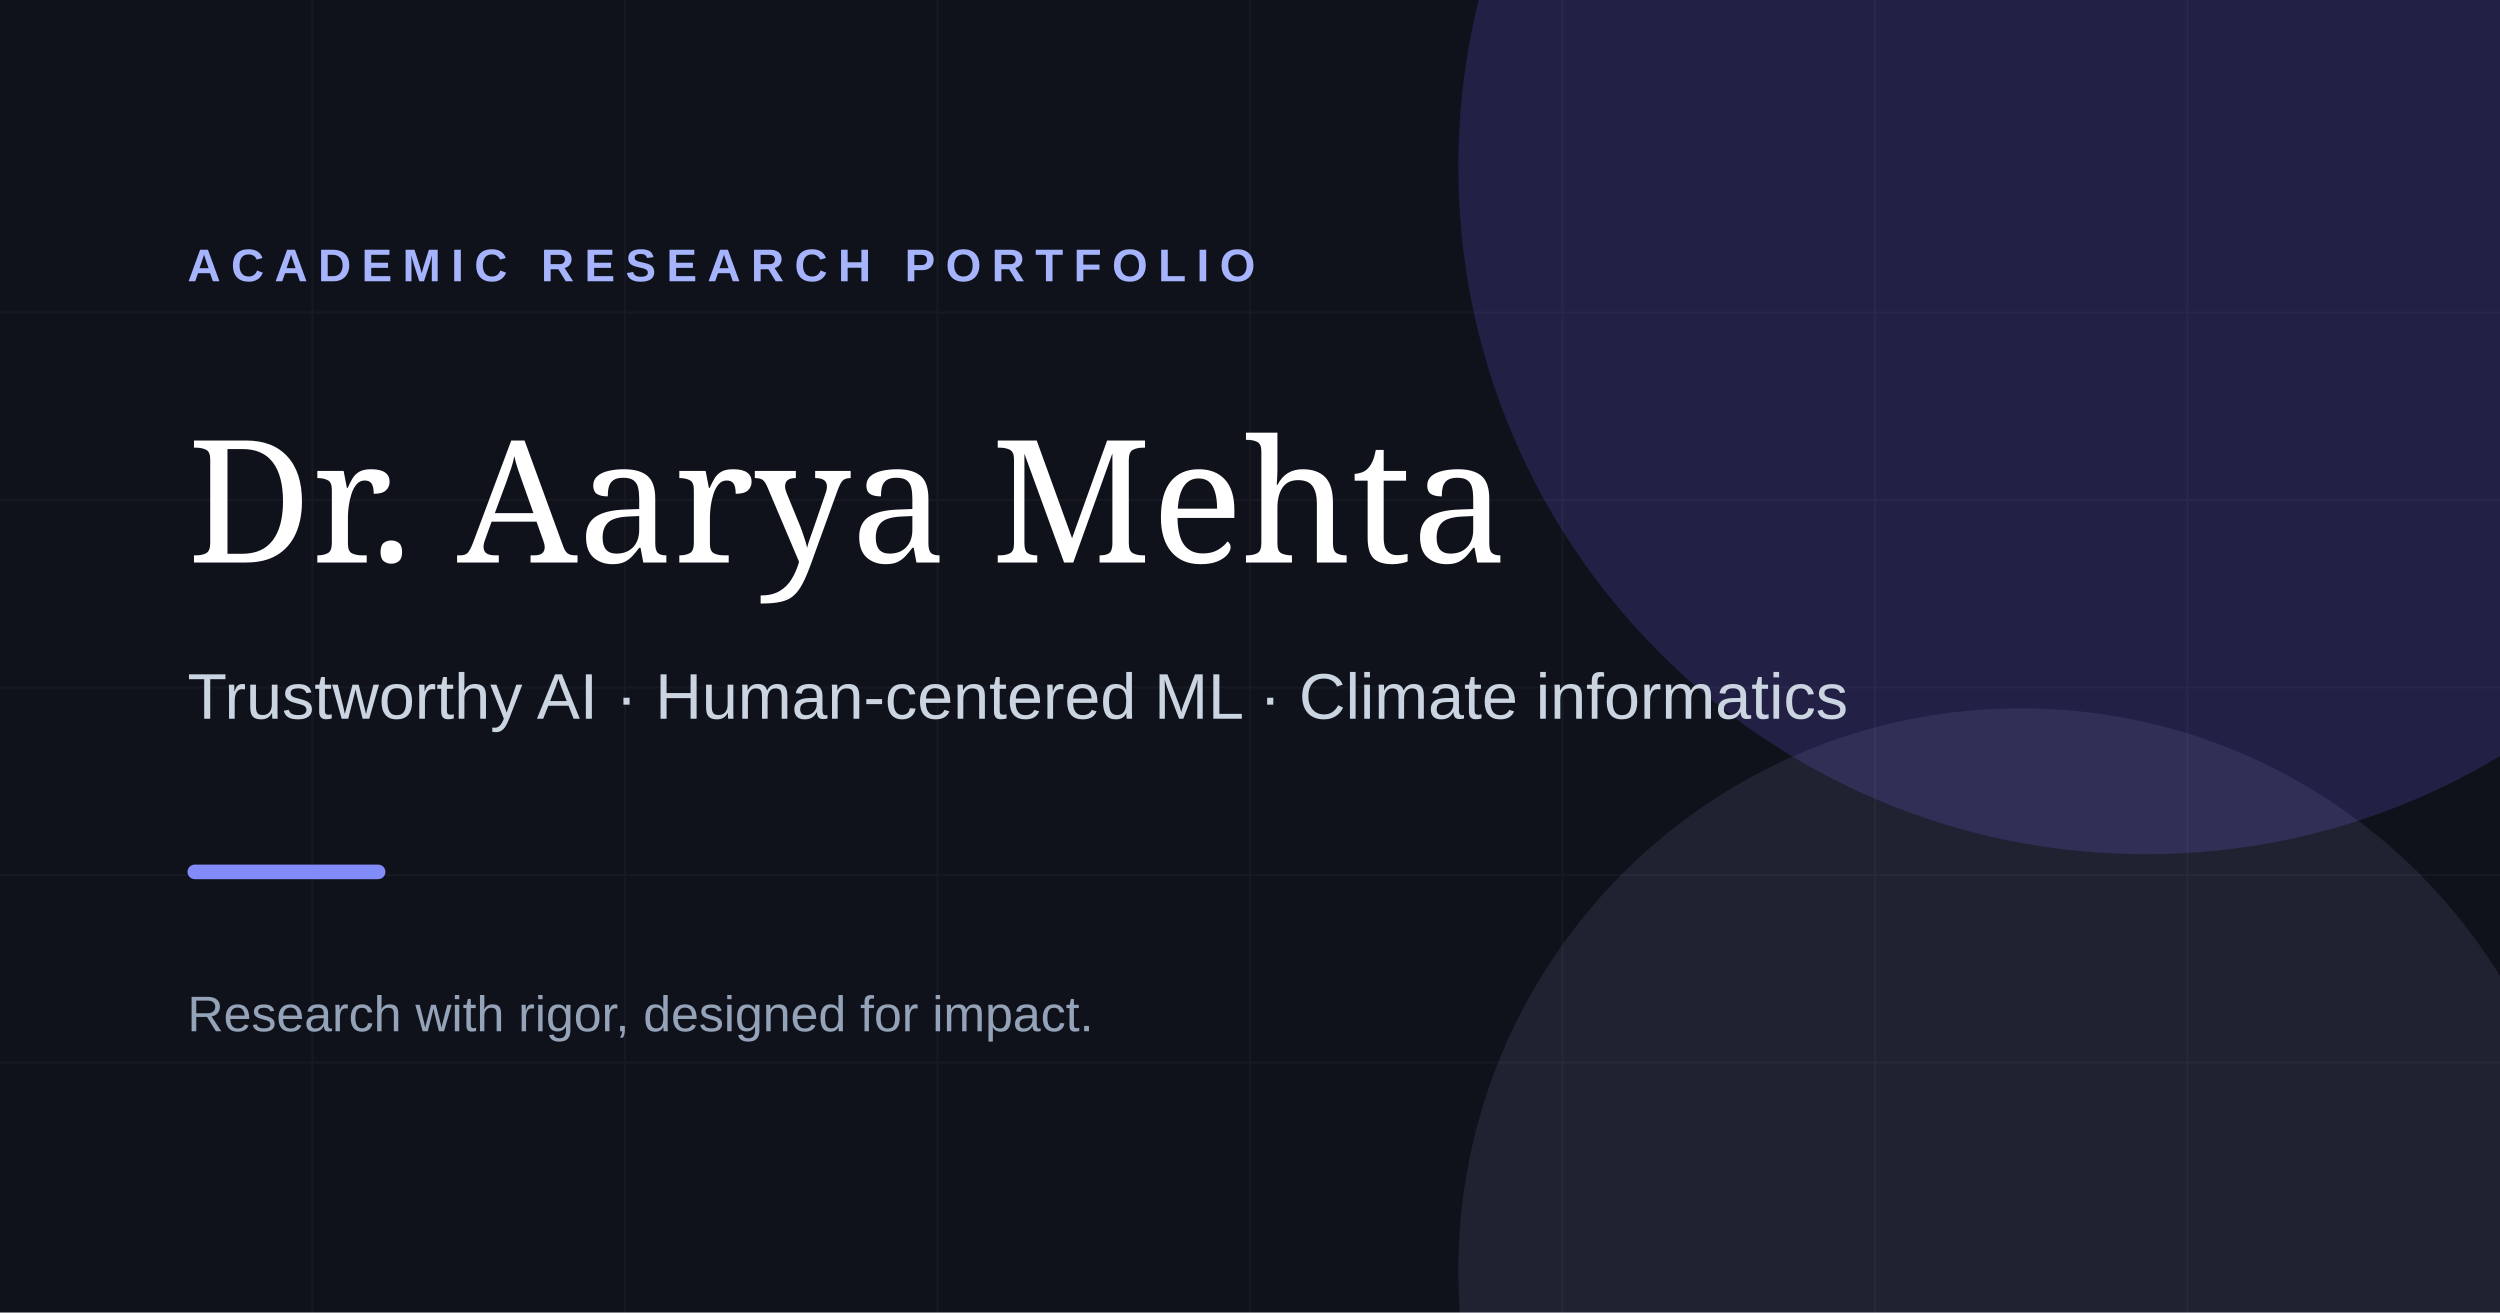
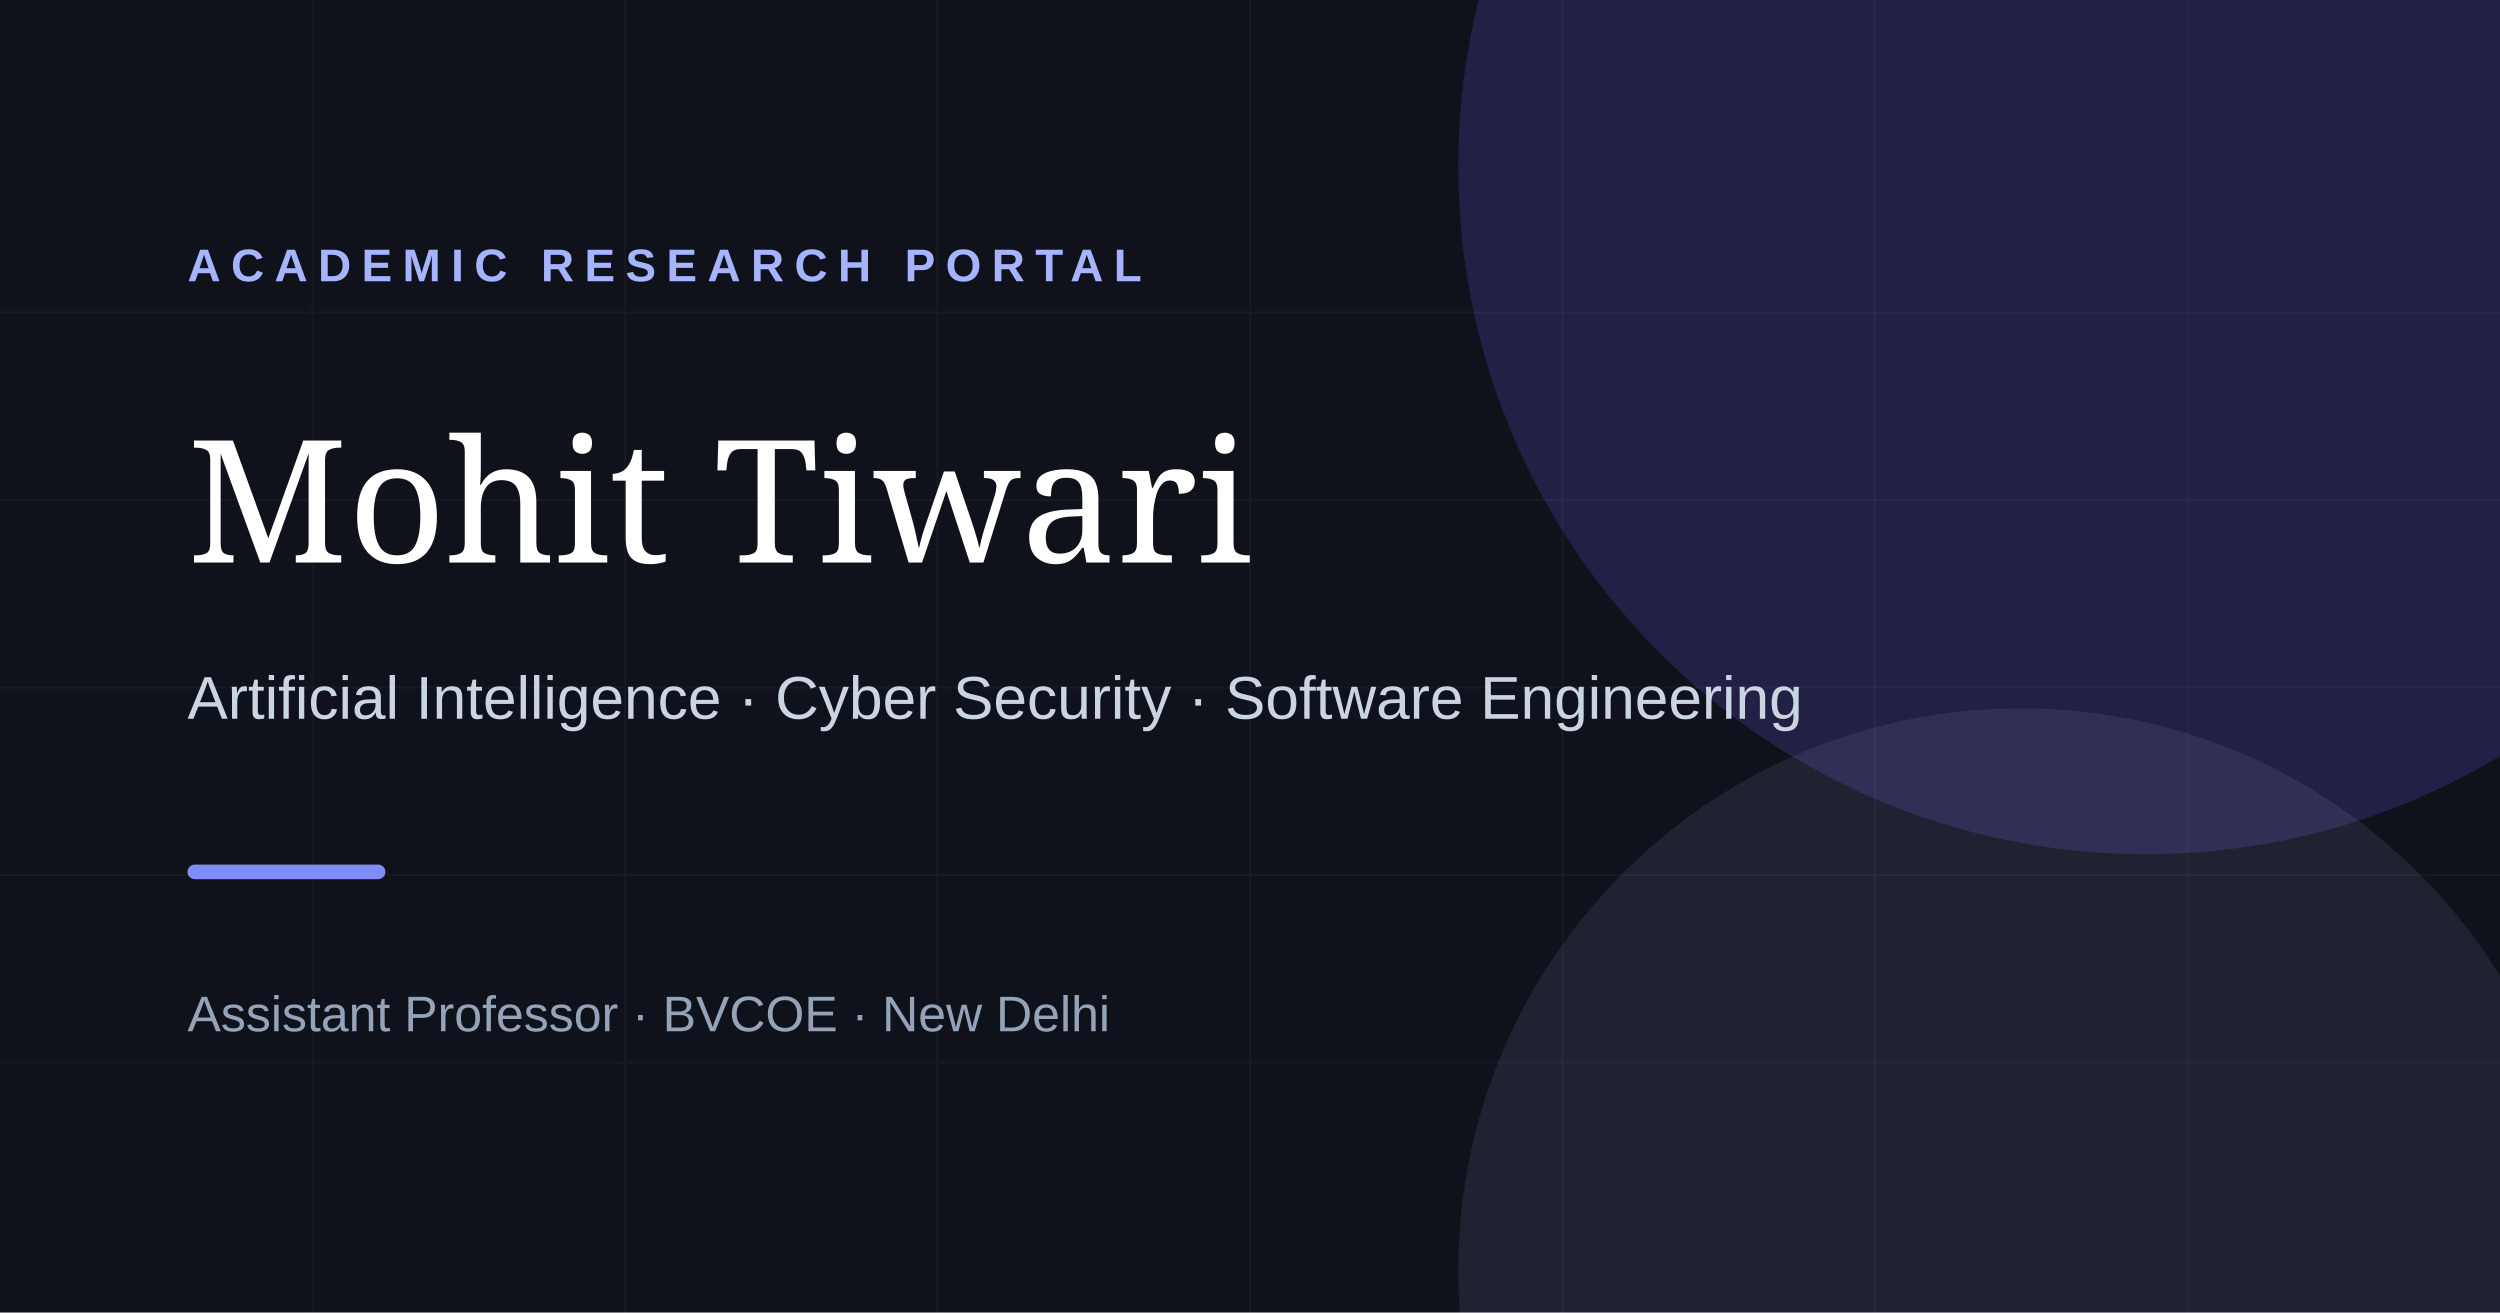
- <svg xmlns="http://www.w3.org/2000/svg" width="1200" height="630" viewBox="0 0 1200 630">
+ <svg xmlns="http://www.w3.org/2000/svg" width="1200" height="630" viewBox="0 0 1200 630" role="img" aria-label="Mohit Tiwari academic research portal">
  <rect width="1200" height="630" fill="#10121b" />
  <circle cx="1030" cy="80" r="330" fill="#4f46b5" opacity=".28" />
  <circle cx="970" cy="610" r="270" fill="#c4b5fd" opacity=".1" />
  <path d="M0 510h1200M0 420h1200M0 330h1200M0 240h1200M0 150h1200M150 0v630M300 0v630M450 0v630M600 0v630M750 0v630M900 0v630M1050 0v630" stroke="#fff" opacity=".035" />
-   <text x="90" y="135" fill="#a5b4fc" font-family="Arial,sans-serif" font-size="22" font-weight="700" letter-spacing="5">ACADEMIC RESEARCH PORTFOLIO</text>
-   <text x="90" y="270" fill="#fff" font-family="Georgia,serif" font-size="82">Dr. Aarya Mehta</text>
-   <text x="90" y="345" fill="#cbd5e1" font-family="Arial,sans-serif" font-size="31">Trustworthy AI · Human-centered ML · Climate informatics</text>
+   <text x="90" y="135" fill="#a5b4fc" font-family="Arial,sans-serif" font-size="22" font-weight="700" letter-spacing="5">ACADEMIC RESEARCH PORTAL</text>
+   <text x="90" y="270" fill="#fff" font-family="Georgia,serif" font-size="82">Mohit Tiwari</text>
+   <text x="90" y="345" fill="#cbd5e1" font-family="Arial,sans-serif" font-size="29">Artificial Intelligence · Cyber Security · Software Engineering</text>
  <rect x="90" y="415" width="95" height="7" rx="3.5" fill="#818cf8" />
-   <text x="90" y="495" fill="#94a3b8" font-family="Arial,sans-serif" font-size="24">Research with rigor, designed for impact.</text>
+   <text x="90" y="495" fill="#94a3b8" font-family="Arial,sans-serif" font-size="24">Assistant Professor · BVCOE · New Delhi</text>
</svg>
